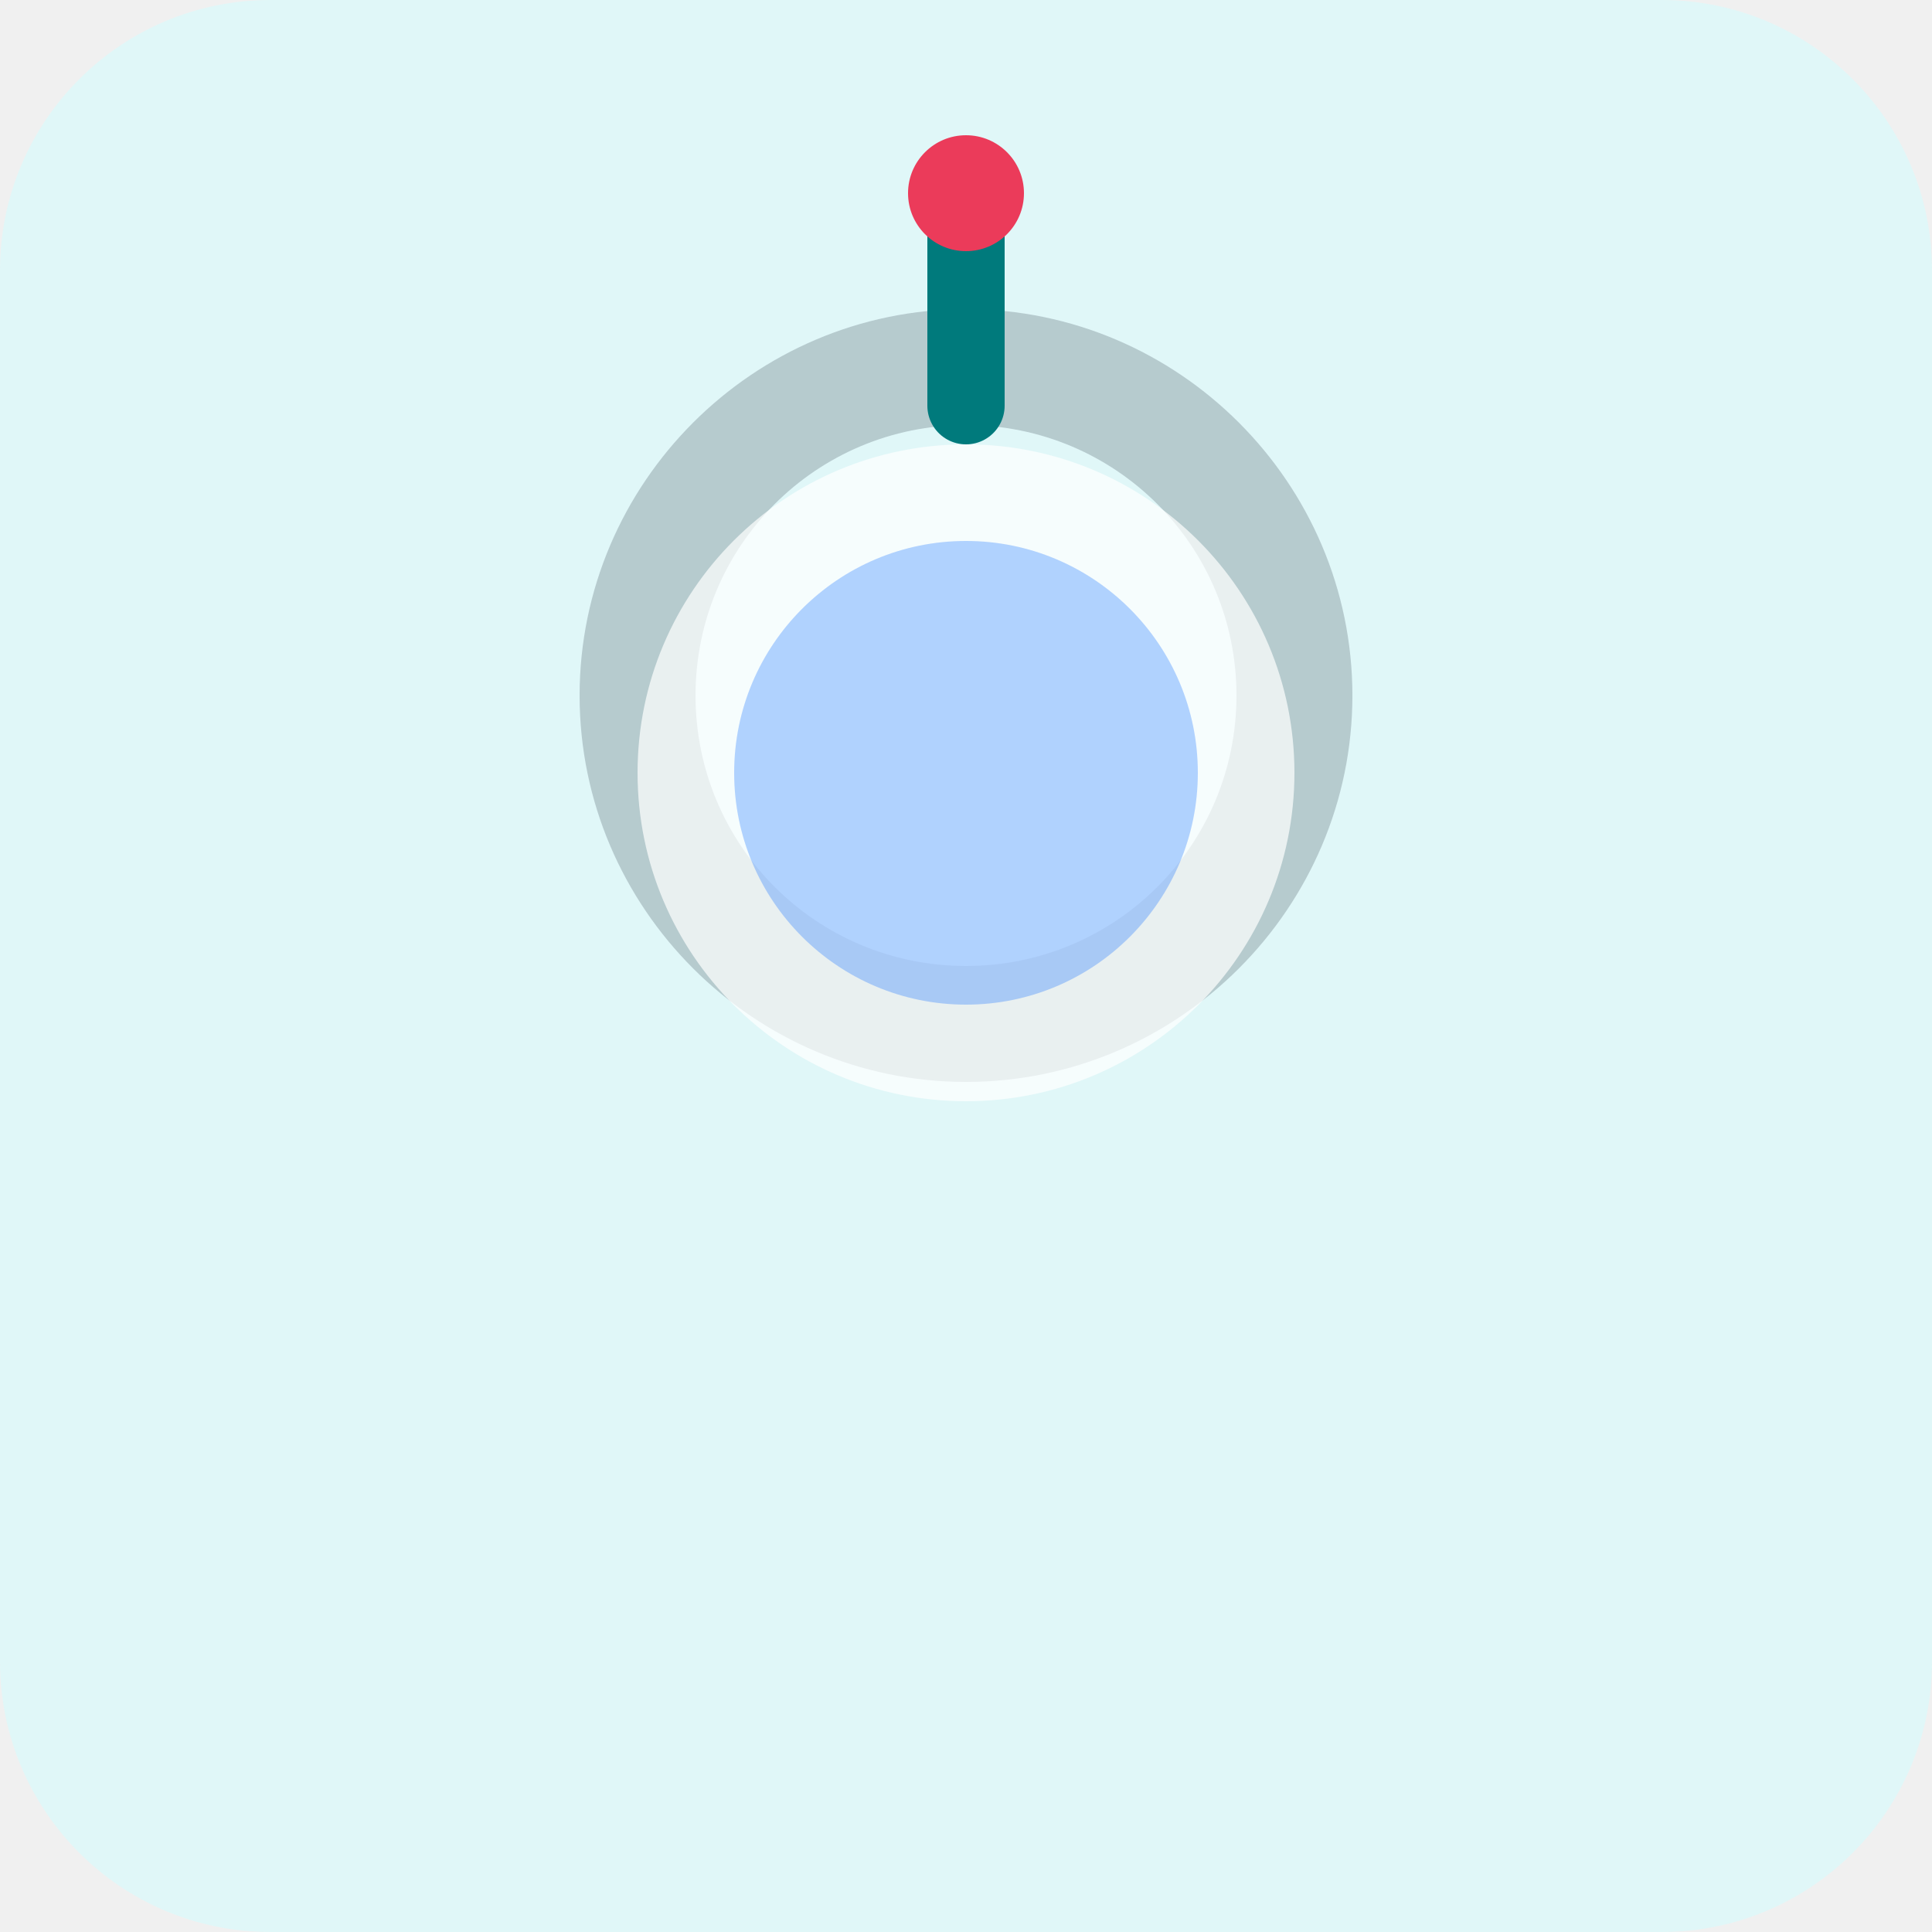
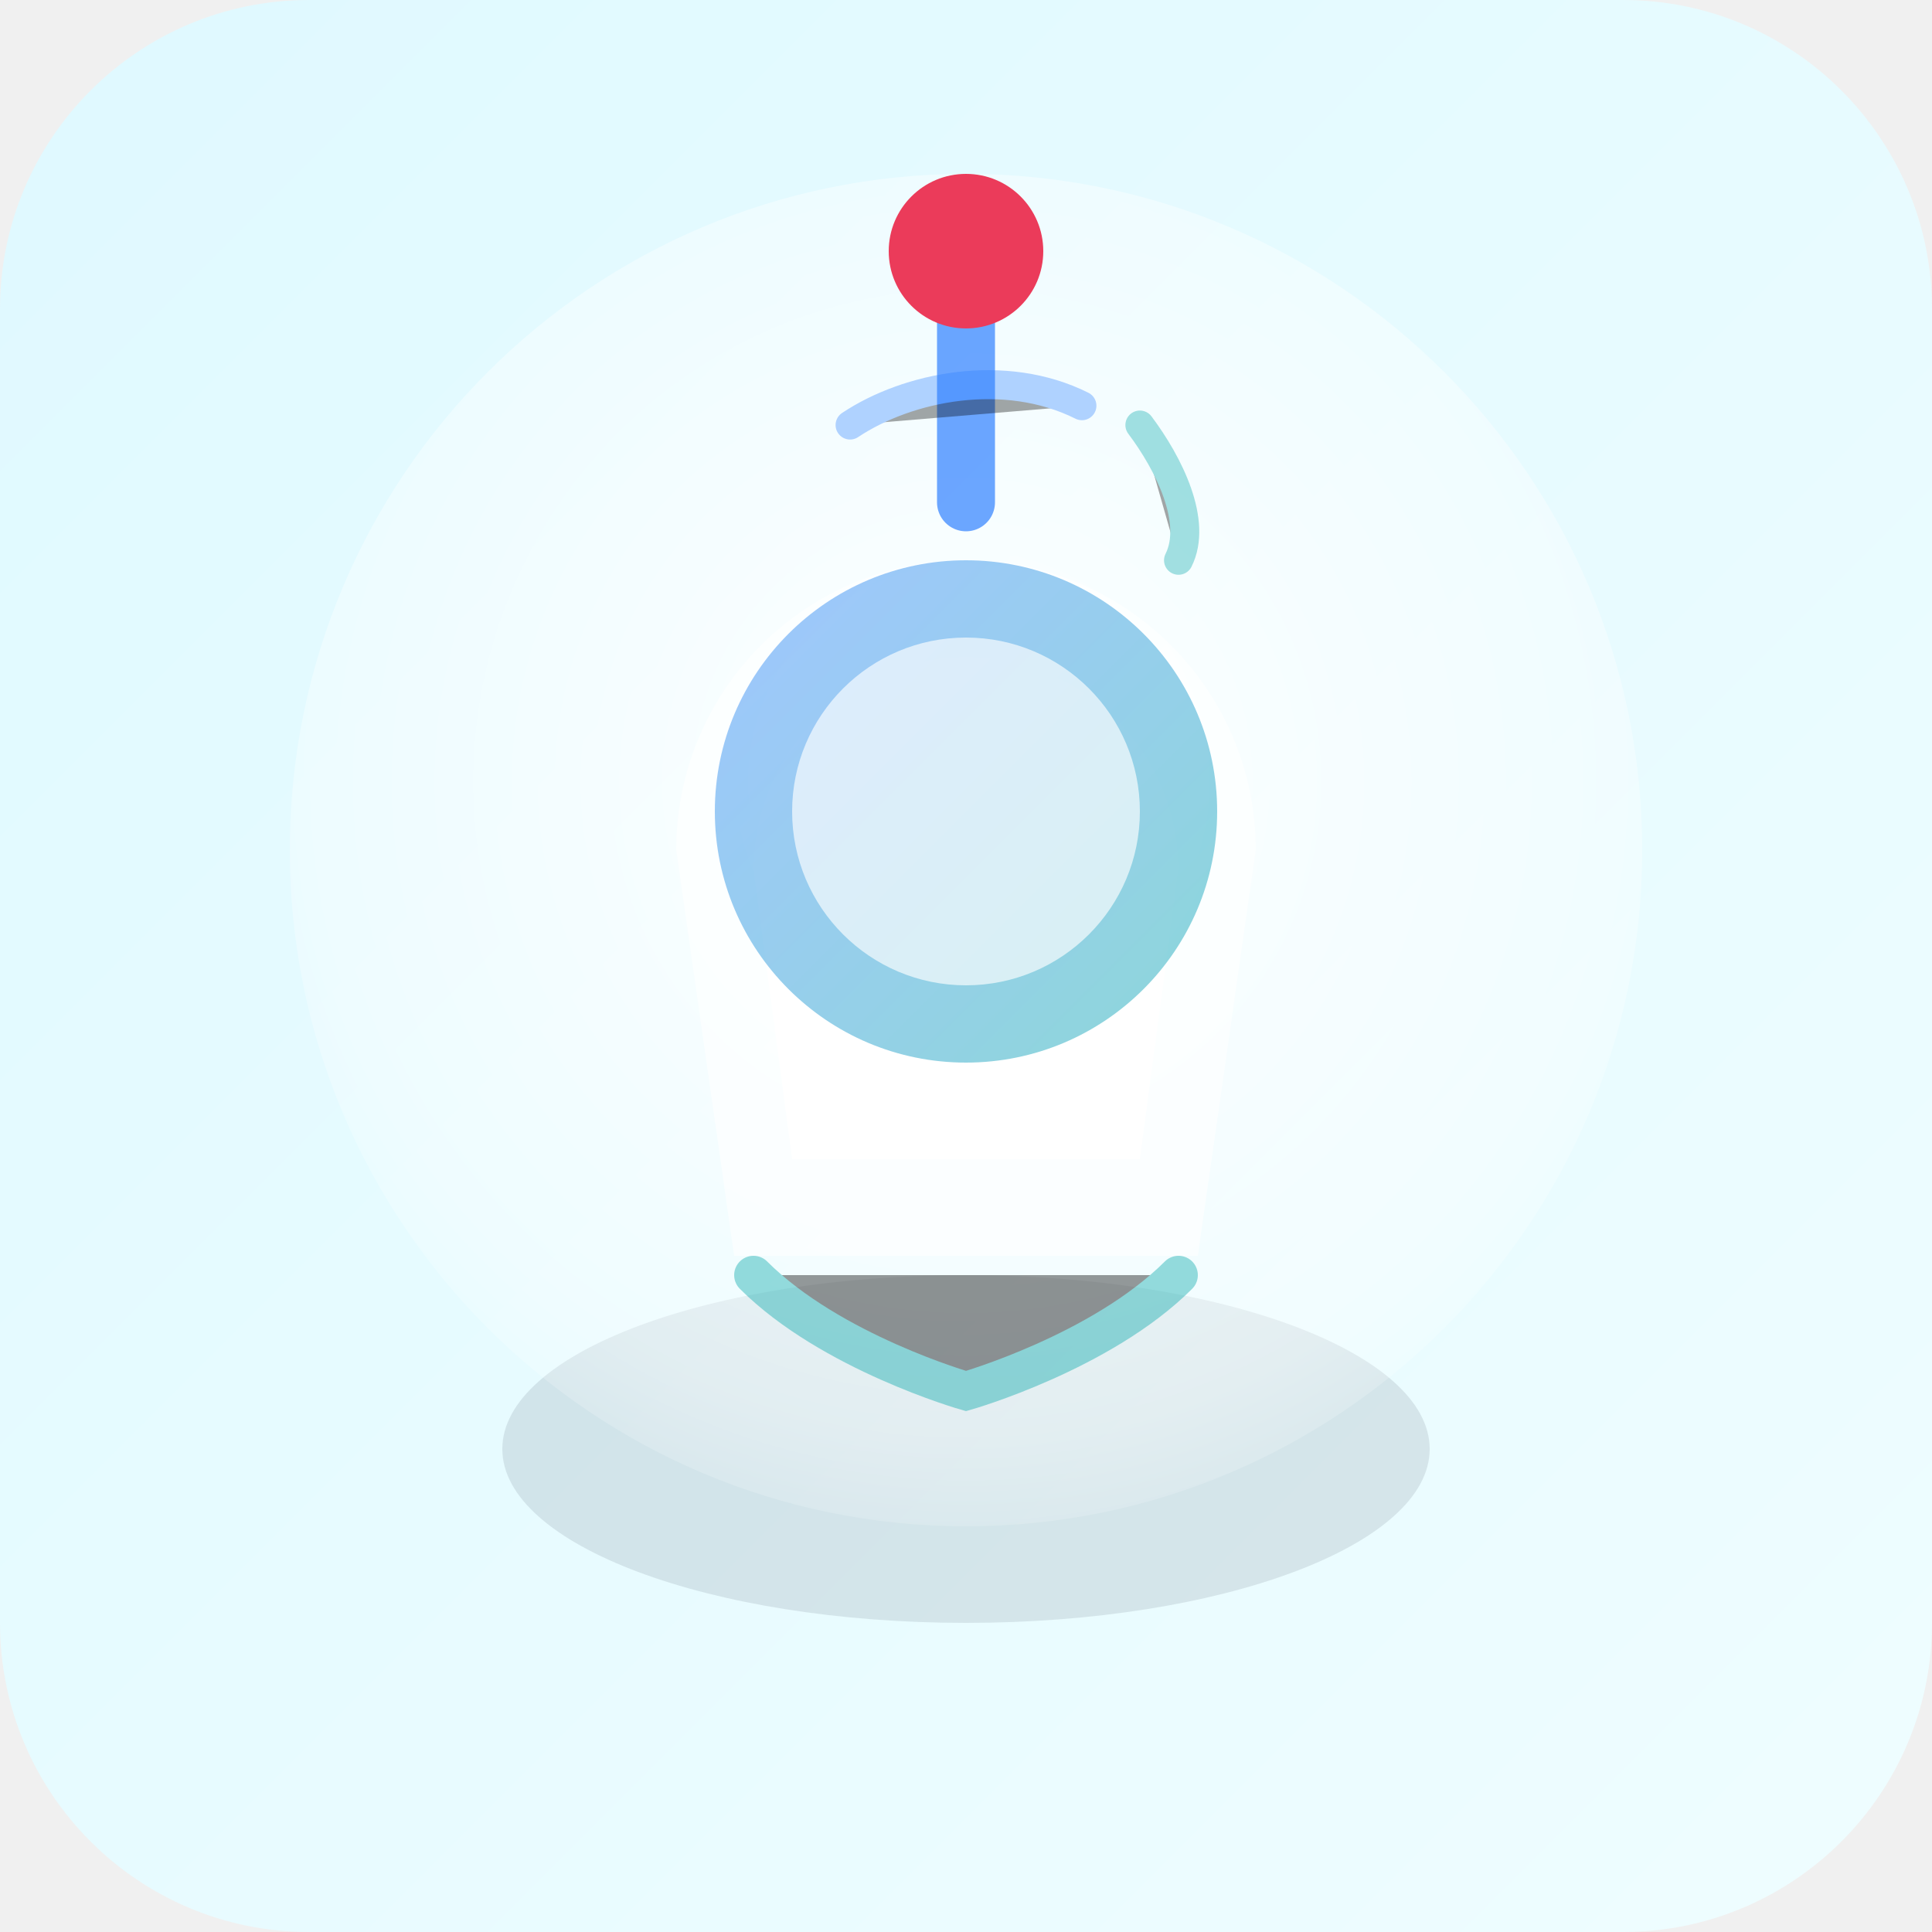
<svg xmlns="http://www.w3.org/2000/svg" viewBox="0 0 200 200" role="img" aria-labelledby="title desc">
-   <rect width="200" height="200" rx="28" fill="#e0f7f8" />
-   <path d="M100 32c-22 0-40 18-40 40s18 40 40 40 40-18 40-40-18-40-40-40zm0 12c15.5 0 28 12.5 28 28s-12.5 28-28 28-28-12.5-28-28 12.5-28 28-28z" fill="#0f172a" opacity="0.2" />
-   <circle cx="100" cy="80" r="34" fill="#ffffff" opacity="0.7" />
-   <circle cx="100" cy="80" r="24" fill="#2f80ff" opacity="0.35" />
-   <path d="M100 20v22" stroke="#007a7c" stroke-width="8" stroke-linecap="round" />
-   <circle cx="100" cy="20" r="6" fill="#eb3b5a" />
+   <defs>
+     <linearGradient id="bg" x1="0%" y1="0%" x2="100%" y2="100%">
+       <stop offset="0%" stop-color="#dff9ff" />
+       <stop offset="100%" stop-color="#effdff" />
+     </linearGradient>
+     <radialGradient id="halo" cx="50%" cy="45%" r="60%">
+       <stop offset="0%" stop-color="#ffffff" stop-opacity="0.95" />
+       <stop offset="80%" stop-color="#ffffff" stop-opacity="0.35" />
+       <stop offset="100%" stop-color="#ffffff" stop-opacity="0" />
+     </radialGradient>
+     <linearGradient id="glass" x1="0%" y1="0%" x2="100%" y2="100%">
+       <stop offset="0%" stop-color="#2f80ff" />
+       <stop offset="100%" stop-color="#00a6a8" />
+     </linearGradient>
+   </defs>
+   <rect width="200" height="200" rx="32" fill="url(#bg)" />
+   <ellipse cx="100" cy="150" rx="48" ry="18" fill="#0f172a" opacity="0.1" />
+   <circle cx="100" cy="88" r="70" fill="url(#halo)" />
+   <path d="M100 26v26" stroke="#2f80ff" stroke-width="6" stroke-linecap="round" opacity="0.7" />
+   <circle cx="100" cy="26" r="8" fill="#eb3b5a" />
+   <path d="M70 88a30 30 0 0 1 60 0l-6 42H76z" fill="#ffffff" opacity="0.6" />
+   <path d="M78 90a22 22 0 0 1 44 0l-4 30H82z" fill="#ffffff" opacity="0.9" />
+   <circle cx="100" cy="84" r="26" fill="url(#glass)" opacity="0.45" />
+   <circle cx="100" cy="84" r="18" fill="#ffffff" opacity="0.65" />
+   <path d="M78 132c8 8 22 12 22 12s14-4 22-12" stroke="#00a6a8" stroke-width="4" stroke-linecap="round" opacity="0.4" />
+   <path d="M88 44c6-4 16-6 24-2" stroke="#2f80ff" stroke-width="3" stroke-linecap="round" opacity="0.35" />
+   <path d="M118 44c3 4 6 10 4 14" stroke="#00a6a8" stroke-width="3" stroke-linecap="round" opacity="0.35" />
</svg>
